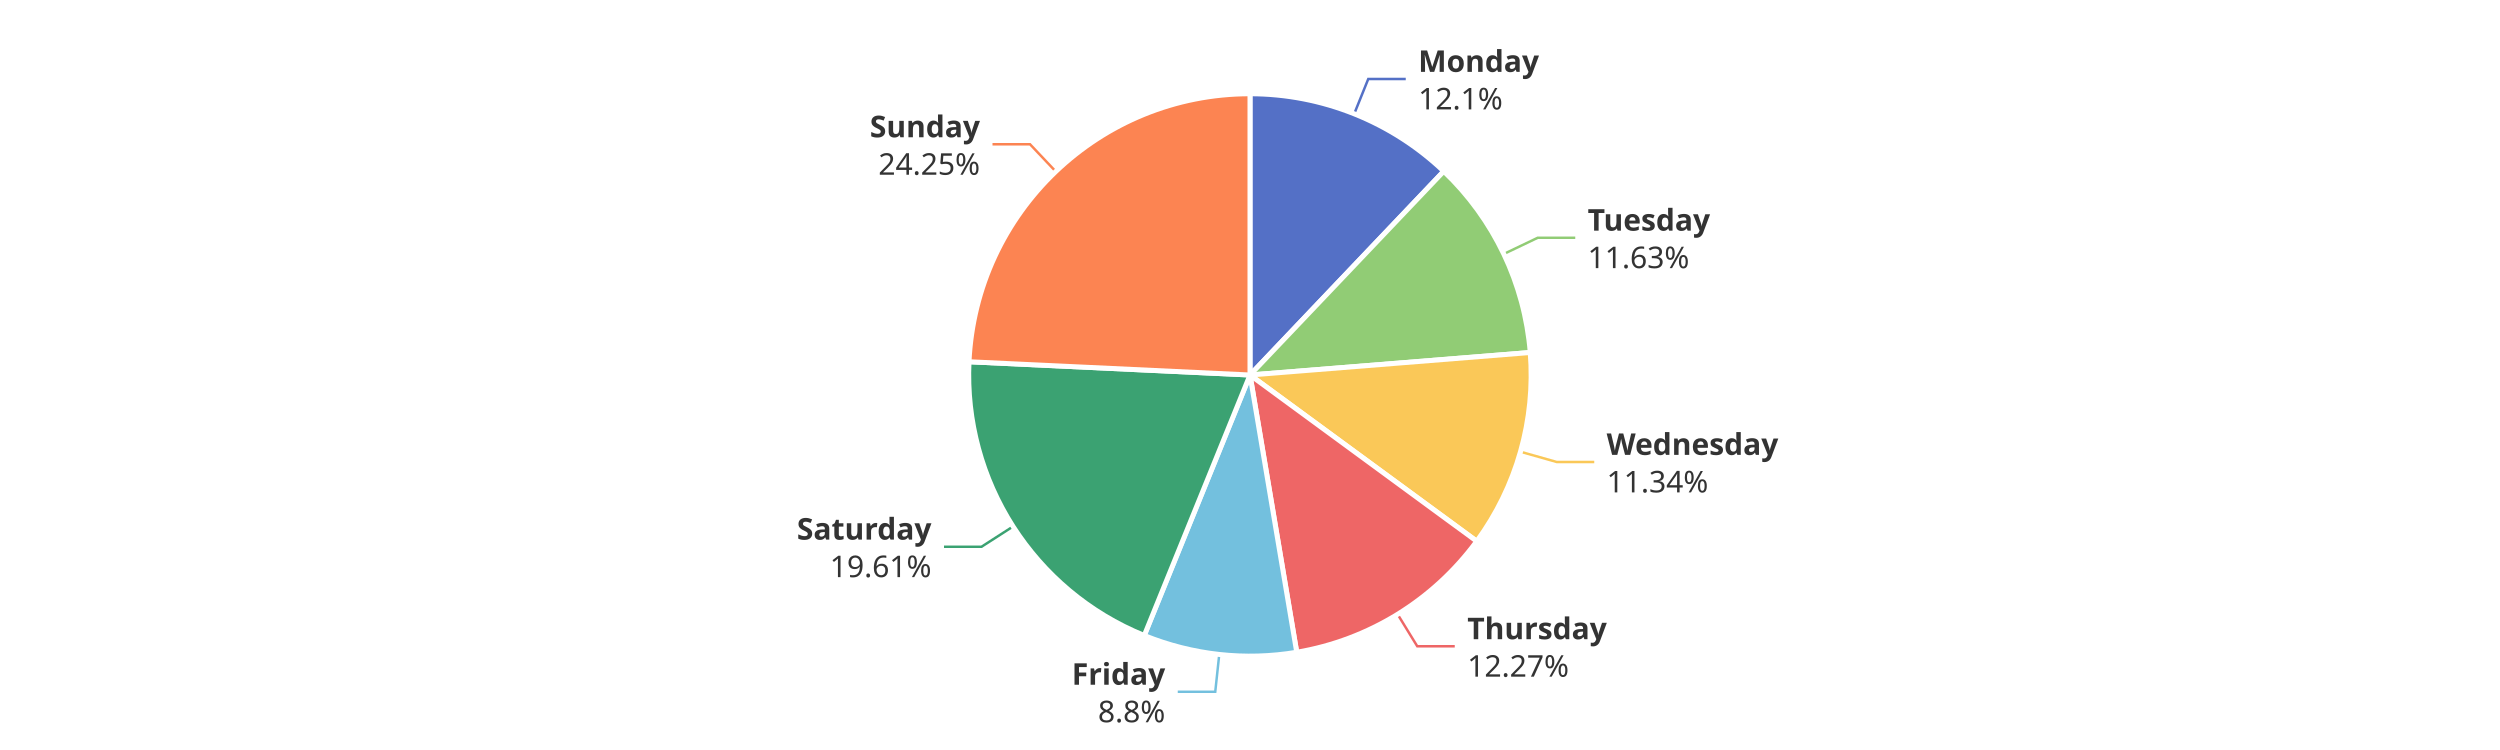
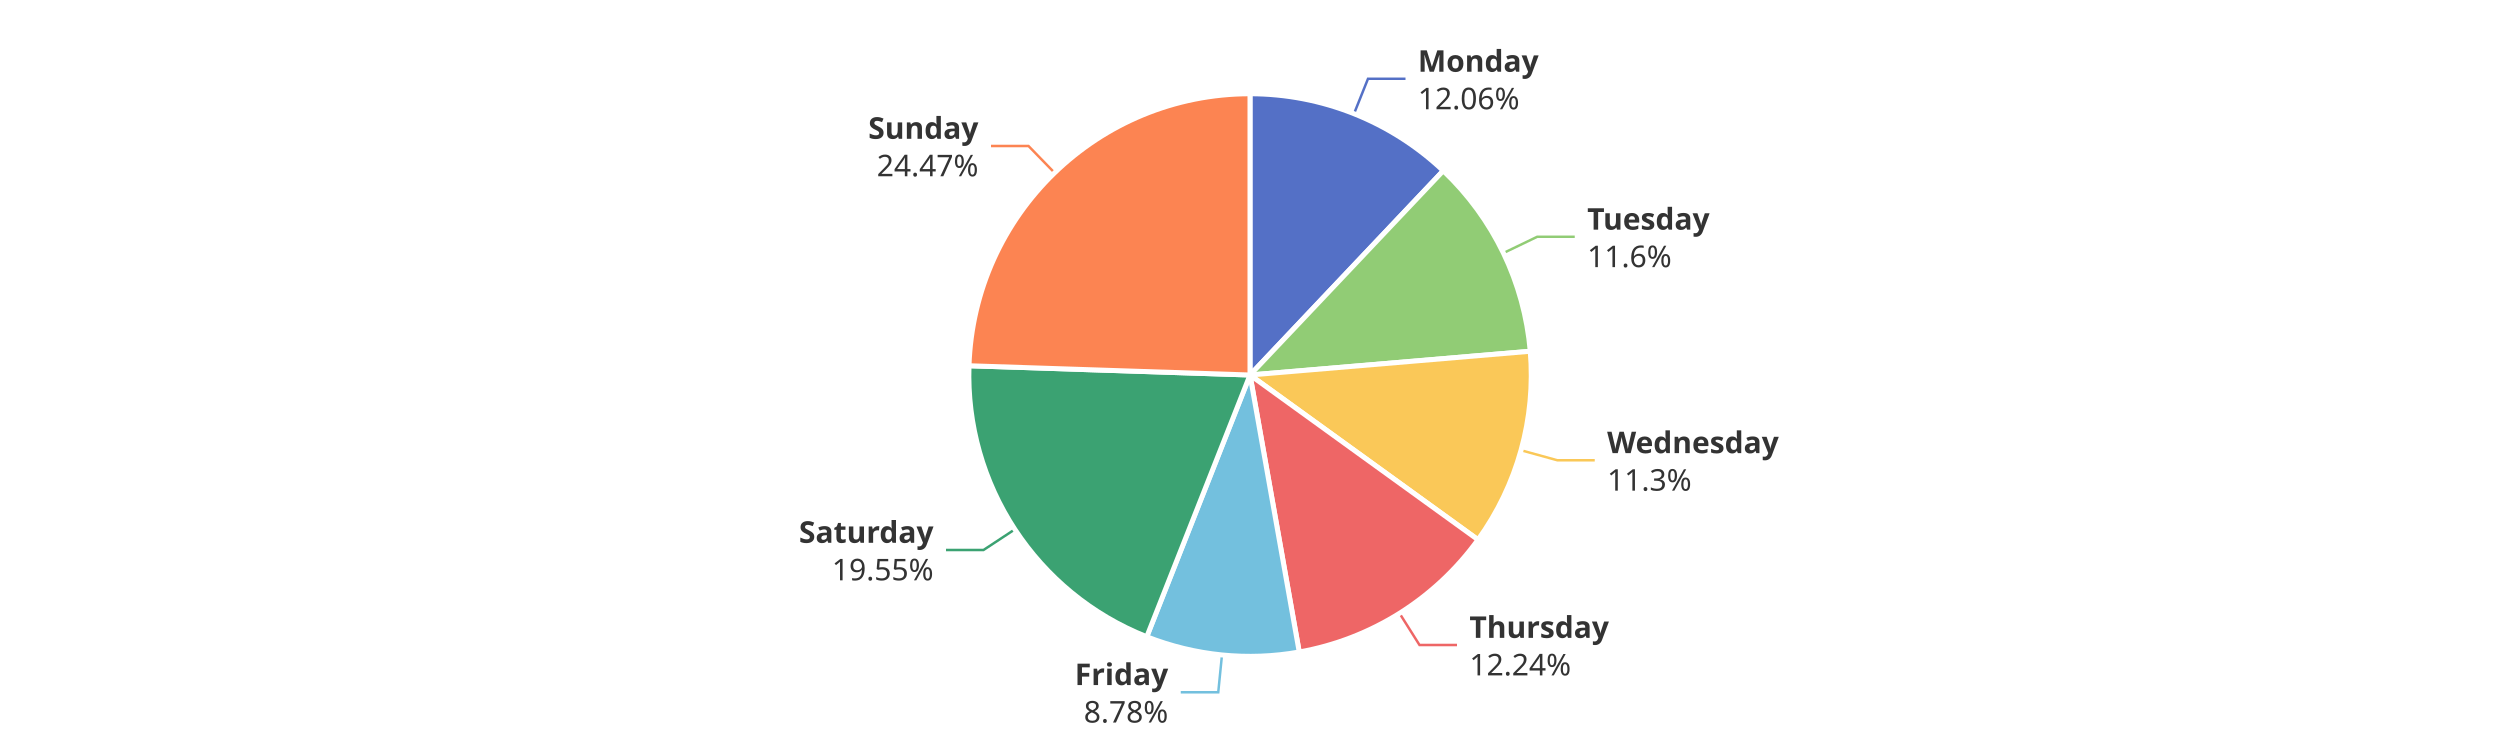
<svg xmlns="http://www.w3.org/2000/svg" width="1000" height="300" version="1.1" baseProfile="full" viewBox="0 0 1000 300">
  <rect width="1000" height="300" x="0" y="0" id="0" fill="#ffffff" />
-   <polyline points="541.7 45.5 547.3 31.6 562.3 31.6" fill="none" stroke="#5470c6" />
-   <polyline points="601.5 101.6 615.1 95.1 630.1 95.1" fill="none" stroke="#91cc75" />
-   <polyline points="608.2 180.7 622.7 184.8 637.7 184.8" fill="none" stroke="#fac858" />
-   <polyline points="559.1 245.8 566.9 258.5 581.9 258.5" fill="none" stroke="#ee6666" />
-   <polyline points="487.7 261.8 486.1 276.7 471.1 276.7" fill="none" stroke="#73c0de" />
-   <polyline points="405.2 210.6 392.6 218.7 377.6 218.7" fill="none" stroke="#3ba272" />
-   <polyline points="422.3 68.6 412 57.7 397 57.7" fill="none" stroke="#fc8452" />
-   <path d="M500 37.5A112.5 112.5 0 0 1 577.5 68.5L500 150Z" fill="#5470c6" stroke="#fff" stroke-width="2" stroke-linejoin="round" />
-   <path d="M577.5 68.5A112.5 112.5 0 0 1 612.1 141L500 150Z" fill="#91cc75" stroke="#fff" stroke-width="2" stroke-linejoin="round" />
-   <path d="M612.1 141A112.5 112.5 0 0 1 590.7 216.5L500 150Z" fill="#fac858" stroke="#fff" stroke-width="2" stroke-linejoin="round" />
-   <path d="M590.7 216.5A112.5 112.5 0 0 1 518.7 260.9L500 150Z" fill="#ee6666" stroke="#fff" stroke-width="2" stroke-linejoin="round" />
-   <path d="M518.7 260.9A112.5 112.5 0 0 1 457.7 254.2L500 150Z" fill="#73c0de" stroke="#fff" stroke-width="2" stroke-linejoin="round" />
-   <path d="M457.7 254.2A112.5 112.5 0 0 1 387.6 144.7L500 150Z" fill="#3ba272" stroke="#fff" stroke-width="2" stroke-linejoin="round" />
-   <path d="M387.6 144.7A112.5 112.5 0 0 1 500 37.5L500 150Z" fill="#fc8452" stroke="#fff" stroke-width="2" stroke-linejoin="round" />
-   <path d="M0 -15l42.8 0l0 30l-42.8 0Z" transform="translate(567.3081 31.6015)" fill="none" />
-   <text dominant-baseline="central" text-anchor="start" style="font-size:12px;font-family:sans-serif;font-weight:bold;" y="-7.5" transform="translate(567.3081 31.6015)" fill="#333" stroke="rgb(255,255,255)" stroke-width="2" paint-order="stroke" stroke-miterlimit="2">Monday</text>
-   <text dominant-baseline="central" text-anchor="start" style="font-size:12px;font-family:sans-serif;" y="7.5" transform="translate(567.3081 31.6015)" fill="#333" stroke="rgb(255,255,255)" stroke-width="2" paint-order="stroke" stroke-miterlimit="2">12.1%</text>
-   <path d="M0 -15l46.2 0l0 30l-46.2 0Z" transform="translate(635.0739 95.0978)" fill="none" />
-   <text dominant-baseline="central" text-anchor="start" style="font-size:12px;font-family:sans-serif;font-weight:bold;" y="-7.5" transform="translate(635.0739 95.0978)" fill="#333" stroke="rgb(255,255,255)" stroke-width="2" paint-order="stroke" stroke-miterlimit="2">Tuesday</text>
-   <text dominant-baseline="central" text-anchor="start" style="font-size:12px;font-family:sans-serif;" y="7.5" transform="translate(635.0739 95.0978)" fill="#333" stroke="rgb(255,255,255)" stroke-width="2" paint-order="stroke" stroke-miterlimit="2">11.63%</text>
-   <path d="M0 -15l63.6 0l0 30l-63.6 0Z" transform="translate(642.6585 184.8014)" fill="none" />
-   <text dominant-baseline="central" text-anchor="start" style="font-size:12px;font-family:sans-serif;font-weight:bold;" y="-7.5" transform="translate(642.6585 184.8014)" fill="#333" stroke="rgb(255,255,255)" stroke-width="2" paint-order="stroke" stroke-miterlimit="2">Wednesday</text>
-   <text dominant-baseline="central" text-anchor="start" style="font-size:12px;font-family:sans-serif;" y="7.5" transform="translate(642.6585 184.8014)" fill="#333" stroke="rgb(255,255,255)" stroke-width="2" paint-order="stroke" stroke-miterlimit="2">11.34%</text>
-   <path d="M0 -15l50.2 0l0 30l-50.2 0Z" transform="translate(586.9257 258.5228)" fill="none" />
-   <text dominant-baseline="central" text-anchor="start" style="font-size:12px;font-family:sans-serif;font-weight:bold;" y="-7.5" transform="translate(586.9257 258.5228)" fill="#333" stroke="rgb(255,255,255)" stroke-width="2" paint-order="stroke" stroke-miterlimit="2">Thursday</text>
-   <text dominant-baseline="central" text-anchor="start" style="font-size:12px;font-family:sans-serif;" y="7.5" transform="translate(586.9257 258.5228)" fill="#333" stroke="rgb(255,255,255)" stroke-width="2" paint-order="stroke" stroke-miterlimit="2">12.27%</text>
-   <path d="M-33.4 -15l33.4 0l0 30l-33.4 0Z" transform="translate(466.0885 276.7388)" fill="none" />
-   <text dominant-baseline="central" text-anchor="end" style="font-size:12px;font-family:sans-serif;font-weight:bold;" y="-7.5" transform="translate(466.0885 276.7388)" fill="#333" stroke="rgb(255,255,255)" stroke-width="2" paint-order="stroke" stroke-miterlimit="2">Friday</text>
-   <text dominant-baseline="central" text-anchor="end" style="font-size:12px;font-family:sans-serif;" y="7.5" transform="translate(466.0885 276.7388)" fill="#333" stroke="rgb(255,255,255)" stroke-width="2" paint-order="stroke" stroke-miterlimit="2">8.8%</text>
-   <path d="M-48.2 -15l48.2 0l0 30l-48.2 0Z" transform="translate(372.5849 218.6895)" fill="none" />
-   <text dominant-baseline="central" text-anchor="end" style="font-size:12px;font-family:sans-serif;font-weight:bold;" y="-7.5" transform="translate(372.5849 218.6895)" fill="#333" stroke="rgb(255,255,255)" stroke-width="2" paint-order="stroke" stroke-miterlimit="2">Saturday</text>
-   <text dominant-baseline="central" text-anchor="end" style="font-size:12px;font-family:sans-serif;" y="7.5" transform="translate(372.5849 218.6895)" fill="#333" stroke="rgb(255,255,255)" stroke-width="2" paint-order="stroke" stroke-miterlimit="2">19.61%</text>
-   <path d="M-40.9 -15l40.9 0l0 30l-40.9 0Z" transform="translate(391.993 57.7449)" fill="none" />
-   <text dominant-baseline="central" text-anchor="end" style="font-size:12px;font-family:sans-serif;font-weight:bold;" y="-7.5" transform="translate(391.993 57.7449)" fill="#333" stroke="rgb(255,255,255)" stroke-width="2" paint-order="stroke" stroke-miterlimit="2">Sunday</text>
-   <text dominant-baseline="central" text-anchor="end" style="font-size:12px;font-family:sans-serif;" y="7.5" transform="translate(391.993 57.7449)" fill="#333" stroke="rgb(255,255,255)" stroke-width="2" paint-order="stroke" stroke-miterlimit="2">24.25%</text>
+   <polyline points="541.6 45.5 547.2 31.5 562.2 31.5" fill="none" stroke="#5470c6" />
+   <polyline points="601.4 101.2 614.9 94.7 629.9 94.7" fill="none" stroke="#91cc75" />
+   <polyline points="608.4 180.1 622.9 184.1 637.9 184.1" fill="none" stroke="#fac858" />
+   <polyline points="559.8 245.3 567.8 258 582.8 258" fill="none" stroke="#ee6666" />
+   <polyline points="488.8 261.9 487.3 276.9 472.3 276.9" fill="none" stroke="#73c0de" />
+   <polyline points="406 211.7 393.4 220 378.4 220" fill="none" stroke="#3ba272" />
+   <polyline points="421.8 69.1 411.4 58.4 396.4 58.4" fill="none" stroke="#fc8452" />
+   <path d="M500 37.5A112.5 112.5 0 0 1 577.3 68.3L500 150Z" fill="#5470c6" stroke="#fff" stroke-width="2" stroke-linejoin="round" />
+   <path d="M577.3 68.3A112.5 112.5 0 0 1 612.1 140.5L500 150Z" fill="#91cc75" stroke="#fff" stroke-width="2" stroke-linejoin="round" />
+   <path d="M612.1 140.5A112.5 112.5 0 0 1 591.2 215.9L500 150Z" fill="#fac858" stroke="#fff" stroke-width="2" stroke-linejoin="round" />
+   <path d="M591.2 215.9A112.5 112.5 0 0 1 519.7 260.8L500 150Z" fill="#ee6666" stroke="#fff" stroke-width="2" stroke-linejoin="round" />
+   <path d="M519.7 260.8A112.5 112.5 0 0 1 458.7 254.7L500 150Z" fill="#73c0de" stroke="#fff" stroke-width="2" stroke-linejoin="round" />
+   <path d="M458.7 254.7A112.5 112.5 0 0 1 387.6 146.3L500 150Z" fill="#3ba272" stroke="#fff" stroke-width="2" stroke-linejoin="round" />
+   <path d="M387.6 146.3A112.5 112.5 0 0 1 500 37.5L500 150Z" fill="#fc8452" stroke="#fff" stroke-width="2" stroke-linejoin="round" />
+   <path d="M0 -15l42.8 0l0 30l-42.8 0Z" transform="translate(567.1593 31.5422)" fill="none" />
+   <text dominant-baseline="central" text-anchor="start" style="font-size:12px;font-family:sans-serif;font-weight:bold;" y="-7.5" transform="translate(567.1593 31.5422)" fill="#333" stroke="rgb(255,255,255)" stroke-width="2" paint-order="stroke" stroke-miterlimit="2">Monday</text>
+   <text dominant-baseline="central" text-anchor="start" style="font-size:12px;font-family:sans-serif;" y="7.5" transform="translate(567.1593 31.5422)" fill="#333" stroke="rgb(255,255,255)" stroke-width="2" paint-order="stroke" stroke-miterlimit="2">12.06%</text>
+   <path d="M0 -15l46.2 0l0 30l-46.2 0Z" transform="translate(634.8835 94.7004)" fill="none" />
+   <text dominant-baseline="central" text-anchor="start" style="font-size:12px;font-family:sans-serif;font-weight:bold;" y="-7.5" transform="translate(634.8835 94.7004)" fill="#333" stroke="rgb(255,255,255)" stroke-width="2" paint-order="stroke" stroke-miterlimit="2">Tuesday</text>
+   <text dominant-baseline="central" text-anchor="start" style="font-size:12px;font-family:sans-serif;" y="7.5" transform="translate(634.8835 94.7004)" fill="#333" stroke="rgb(255,255,255)" stroke-width="2" paint-order="stroke" stroke-miterlimit="2">11.6%</text>
+   <path d="M0 -15l63.6 0l0 30l-63.6 0Z" transform="translate(642.8534 184.1072)" fill="none" />
+   <text dominant-baseline="central" text-anchor="start" style="font-size:12px;font-family:sans-serif;font-weight:bold;" y="-7.5" transform="translate(642.8534 184.1072)" fill="#333" stroke="rgb(255,255,255)" stroke-width="2" paint-order="stroke" stroke-miterlimit="2">Wednesday</text>
+   <text dominant-baseline="central" text-anchor="start" style="font-size:12px;font-family:sans-serif;" y="7.5" transform="translate(642.8534 184.1072)" fill="#333" stroke="rgb(255,255,255)" stroke-width="2" paint-order="stroke" stroke-miterlimit="2">11.3%</text>
+   <path d="M0 -15l50.2 0l0 30l-50.2 0Z" transform="translate(587.7759 257.9939)" fill="none" />
+   <text dominant-baseline="central" text-anchor="start" style="font-size:12px;font-family:sans-serif;font-weight:bold;" y="-7.5" transform="translate(587.7759 257.9939)" fill="#333" stroke="rgb(255,255,255)" stroke-width="2" paint-order="stroke" stroke-miterlimit="2">Thursday</text>
+   <text dominant-baseline="central" text-anchor="start" style="font-size:12px;font-family:sans-serif;" y="7.5" transform="translate(587.7759 257.9939)" fill="#333" stroke="rgb(255,255,255)" stroke-width="2" paint-order="stroke" stroke-miterlimit="2">12.24%</text>
+   <path d="M-34.2 -15l34.2 0l0 30l-34.2 0Z" transform="translate(467.2836 276.8643)" fill="none" />
+   <text dominant-baseline="central" text-anchor="end" style="font-size:12px;font-family:sans-serif;font-weight:bold;" y="-7.5" transform="translate(467.2836 276.8643)" fill="#333" stroke="rgb(255,255,255)" stroke-width="2" paint-order="stroke" stroke-miterlimit="2">Friday</text>
+   <text dominant-baseline="central" text-anchor="end" style="font-size:12px;font-family:sans-serif;" y="7.5" transform="translate(467.2836 276.8643)" fill="#333" stroke="rgb(255,255,255)" stroke-width="2" paint-order="stroke" stroke-miterlimit="2">8.78%</text>
+   <path d="M-48.2 -15l48.2 0l0 30l-48.2 0Z" transform="translate(373.4126 219.9669)" fill="none" />
+   <text dominant-baseline="central" text-anchor="end" style="font-size:12px;font-family:sans-serif;font-weight:bold;" y="-7.5" transform="translate(373.4126 219.9669)" fill="#333" stroke="rgb(255,255,255)" stroke-width="2" paint-order="stroke" stroke-miterlimit="2">Saturday</text>
+   <text dominant-baseline="central" text-anchor="end" style="font-size:12px;font-family:sans-serif;" y="7.5" transform="translate(373.4126 219.9669)" fill="#333" stroke="rgb(255,255,255)" stroke-width="2" paint-order="stroke" stroke-miterlimit="2">19.55%</text>
+   <path d="M-40.9 -15l40.9 0l0 30l-40.9 0Z" transform="translate(391.3575 58.3553)" fill="none" />
+   <text dominant-baseline="central" text-anchor="end" style="font-size:12px;font-family:sans-serif;font-weight:bold;" y="-7.5" transform="translate(391.3575 58.3553)" fill="#333" stroke="rgb(255,255,255)" stroke-width="2" paint-order="stroke" stroke-miterlimit="2">Sunday</text>
+   <text dominant-baseline="central" text-anchor="end" style="font-size:12px;font-family:sans-serif;" y="7.5" transform="translate(391.3575 58.3553)" fill="#333" stroke="rgb(255,255,255)" stroke-width="2" paint-order="stroke" stroke-miterlimit="2">24.47%</text>
</svg>
